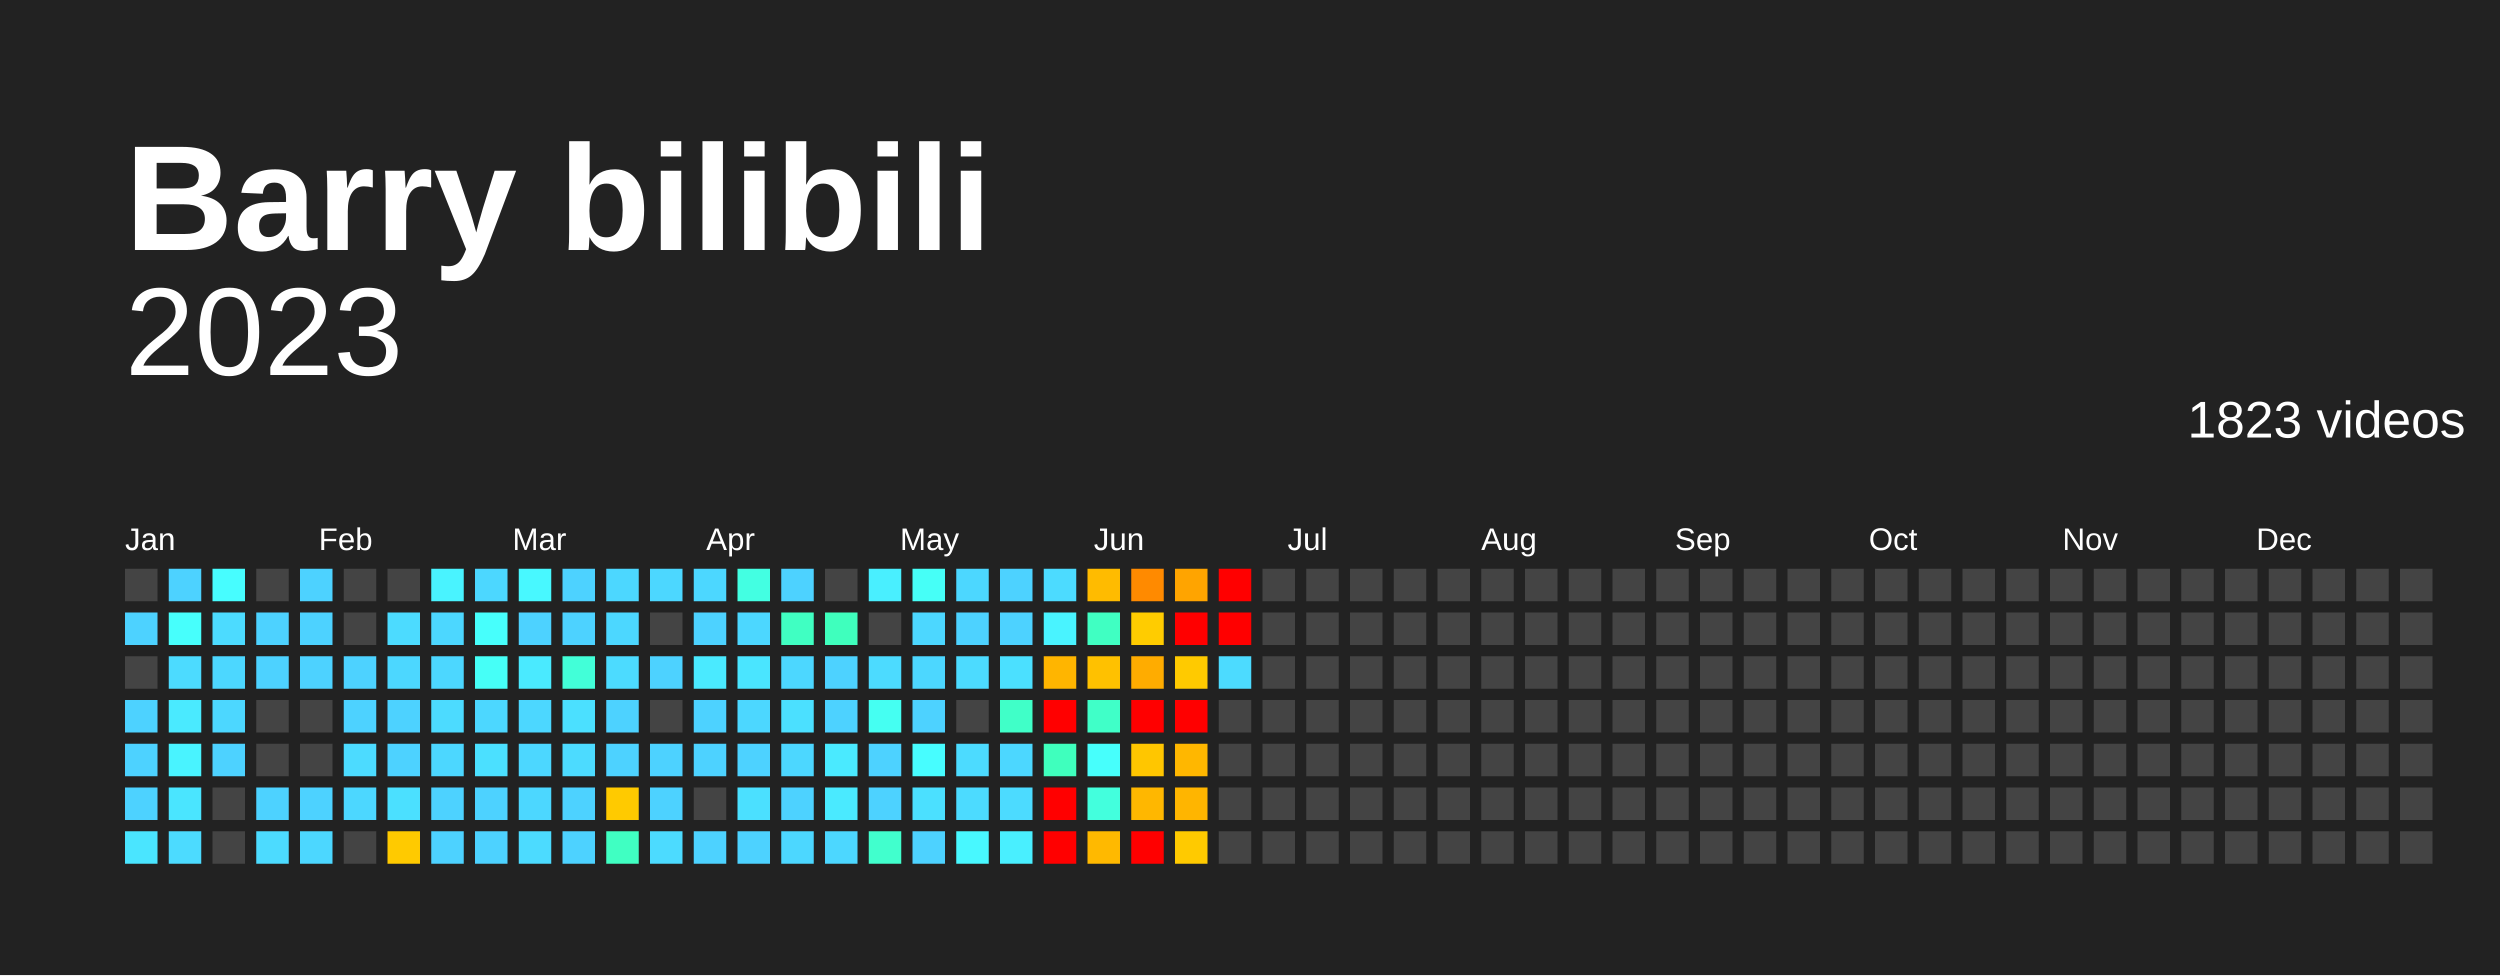
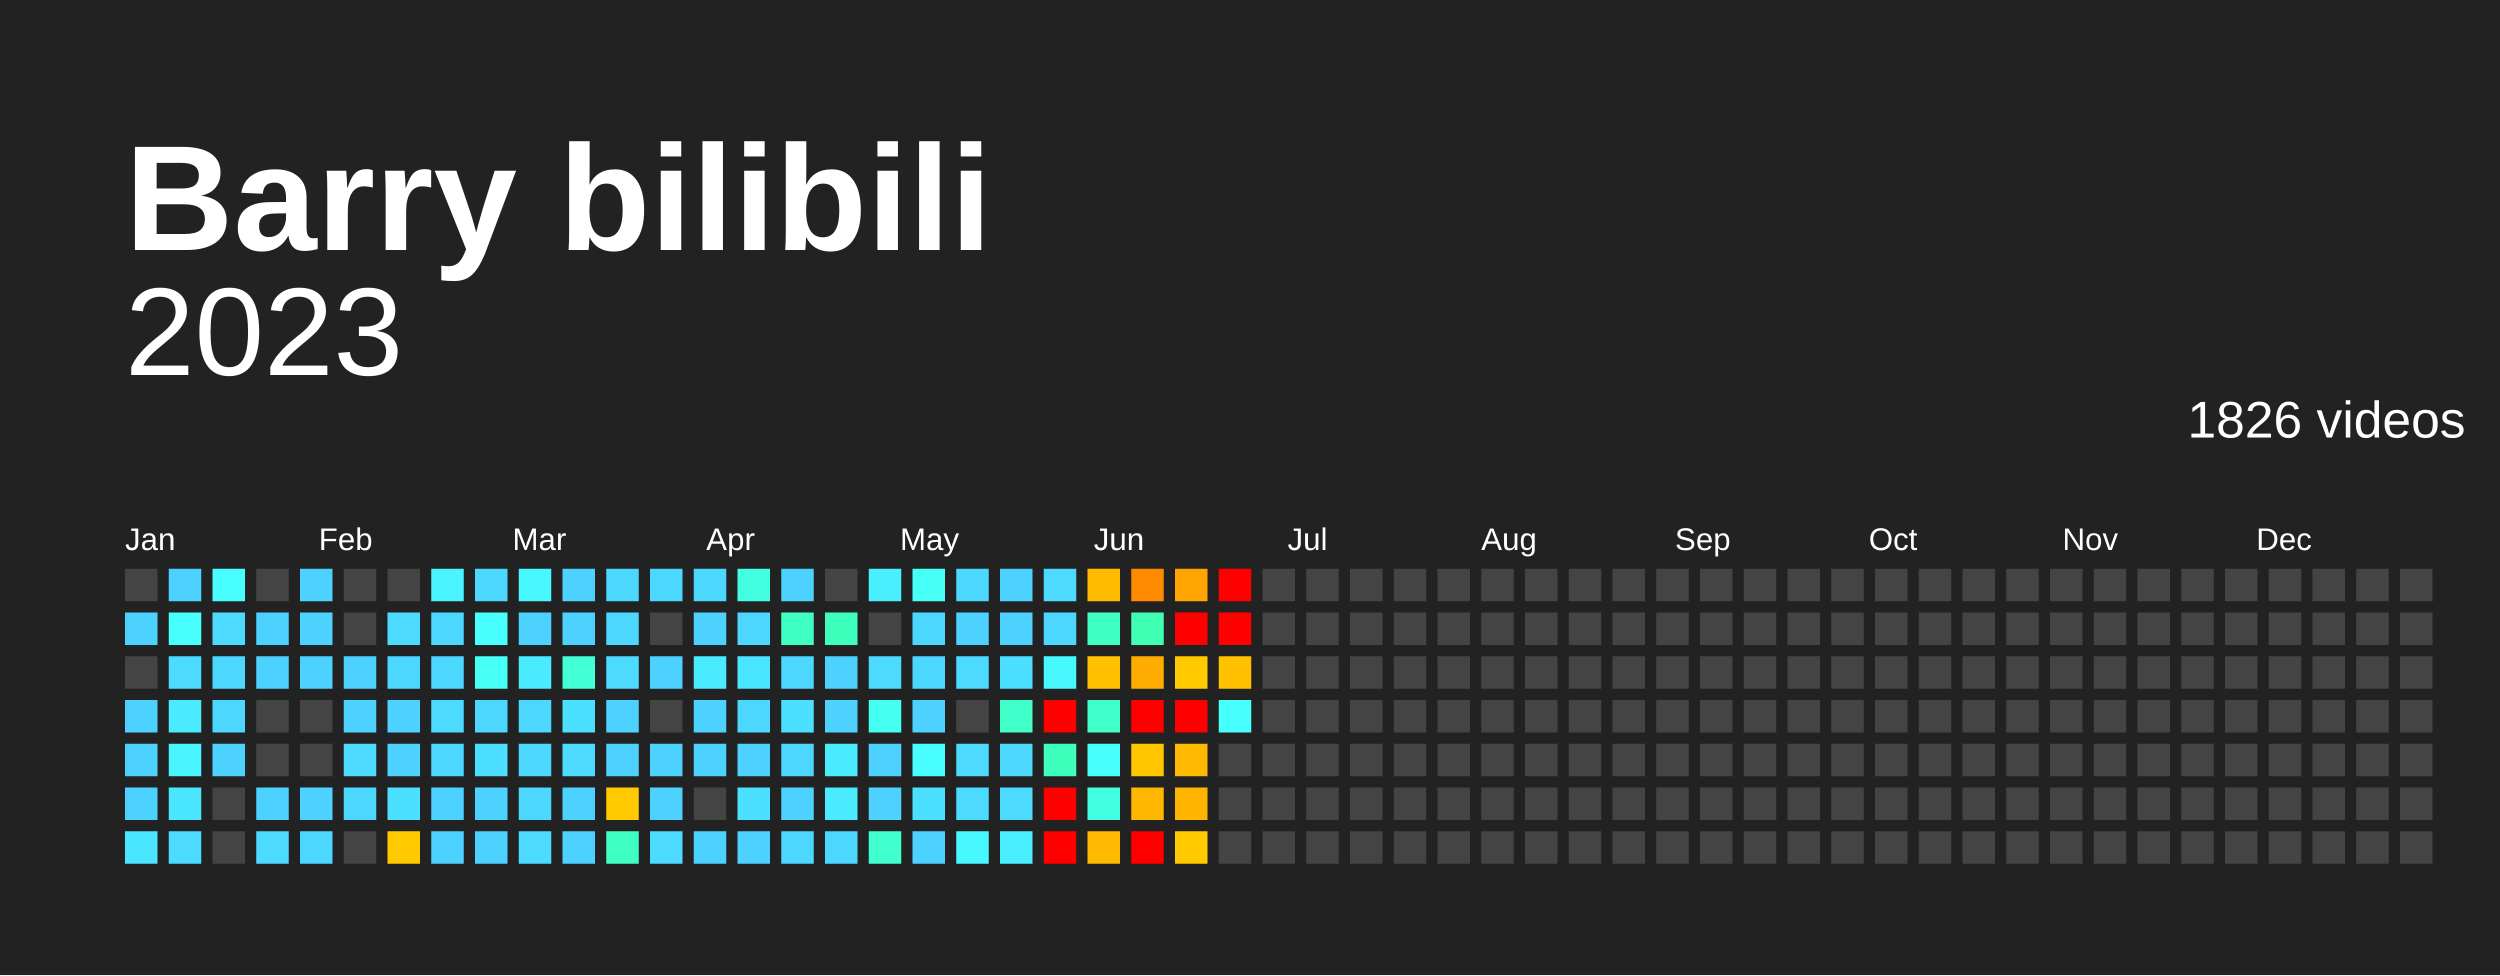
<svg xmlns="http://www.w3.org/2000/svg" baseProfile="full" height="78mm" version="1.1" viewBox="0,0,200,78" width="200mm">
  <defs />
  <rect fill="#222222" height="78" width="200" x="0" y="0" />
  <text fill="#FFFFFF" style="font-size:12px; font-family:Arial; font-weight:bold;" x="10" y="20">Barry bilibili</text>
  <text alignment-baseline="hanging" fill="#FFFFFF" style="font-size:10.0px; font-family:Arial;" x="10" y="30">2023</text>
-   <text alignment-baseline="hanging" fill="#FFFFFF" style="font-size:4.125px; font-family:Arial;" x="175" y="35">1823 videos</text>
+   <text alignment-baseline="hanging" fill="#FFFFFF" style="font-size:4.125px; font-family:Arial;" x="175" y="35">1826 videos</text>
  <text fill="#FFFFFF" style="font-size:2.5px; font-family:Arial" x="10.0" y="44">Jan</text>
  <text fill="#FFFFFF" style="font-size:2.5px; font-family:Arial" x="25.5" y="44">Feb</text>
  <text fill="#FFFFFF" style="font-size:2.5px; font-family:Arial" x="41.0" y="44">Mar</text>
  <text fill="#FFFFFF" style="font-size:2.5px; font-family:Arial" x="56.5" y="44">Apr</text>
  <text fill="#FFFFFF" style="font-size:2.5px; font-family:Arial" x="72.0" y="44">May</text>
  <text fill="#FFFFFF" style="font-size:2.5px; font-family:Arial" x="87.5" y="44">Jun</text>
  <text fill="#FFFFFF" style="font-size:2.5px; font-family:Arial" x="103.0" y="44">Jul</text>
  <text fill="#FFFFFF" style="font-size:2.5px; font-family:Arial" x="118.5" y="44">Aug</text>
  <text fill="#FFFFFF" style="font-size:2.5px; font-family:Arial" x="134.0" y="44">Sep</text>
  <text fill="#FFFFFF" style="font-size:2.5px; font-family:Arial" x="149.5" y="44">Oct</text>
  <text fill="#FFFFFF" style="font-size:2.5px; font-family:Arial" x="165.0" y="44">Nov</text>
  <text fill="#FFFFFF" style="font-size:2.5px; font-family:Arial" x="180.5" y="44">Dec</text>
  <rect fill="#444444" height="2.6" width="2.6" x="10.0" y="45.5" />
  <rect fill="#4dd2ff" height="2.6" width="2.6" x="10.0" y="49.0" />
  <rect fill="#444444" height="2.6" width="2.6" x="10.0" y="52.5" />
  <rect fill="#4dd2ff" height="2.6" width="2.6" x="10.0" y="56.0" />
  <rect fill="#4dd2ff" height="2.6" width="2.6" x="10.0" y="59.5" />
  <rect fill="#4dd2ff" height="2.6" width="2.6" x="10.0" y="63.0" />
  <rect fill="#4ae5ff" height="2.6" width="2.6" x="10.0" y="66.5" />
  <rect fill="#4dd2ff" height="2.6" width="2.6" x="13.5" y="45.5" />
  <rect fill="#47fffc" height="2.6" width="2.6" x="13.5" y="49.0" />
  <rect fill="#4cdbff" height="2.6" width="2.6" x="13.5" y="52.5" />
  <rect fill="#4aeaff" height="2.6" width="2.6" x="13.5" y="56.0" />
  <rect fill="#49f3ff" height="2.6" width="2.6" x="13.5" y="59.5" />
  <rect fill="#4ae5ff" height="2.6" width="2.6" x="13.5" y="63.0" />
  <rect fill="#4cdbff" height="2.6" width="2.6" x="13.5" y="66.5" />
  <rect fill="#47fdff" height="2.6" width="2.6" x="17.0" y="45.5" />
  <rect fill="#4cdbff" height="2.6" width="2.6" x="17.0" y="49.0" />
  <rect fill="#4cd7ff" height="2.6" width="2.6" x="17.0" y="52.5" />
  <rect fill="#4cd7ff" height="2.6" width="2.6" x="17.0" y="56.0" />
  <rect fill="#4dd2ff" height="2.6" width="2.6" x="17.0" y="59.5" />
  <rect fill="#444444" height="2.6" width="2.6" x="17.0" y="63.0" />
  <rect fill="#444444" height="2.6" width="2.6" x="17.0" y="66.5" />
  <rect fill="#444444" height="2.6" width="2.6" x="20.5" y="45.5" />
  <rect fill="#4dd2ff" height="2.6" width="2.6" x="20.5" y="49.0" />
  <rect fill="#4dd2ff" height="2.6" width="2.6" x="20.5" y="52.5" />
  <rect fill="#444444" height="2.6" width="2.6" x="20.5" y="56.0" />
  <rect fill="#444444" height="2.6" width="2.6" x="20.5" y="59.5" />
  <rect fill="#4dd2ff" height="2.6" width="2.6" x="20.5" y="63.0" />
  <rect fill="#4cdbff" height="2.6" width="2.6" x="20.5" y="66.5" />
  <rect fill="#4dd2ff" height="2.6" width="2.6" x="24.0" y="45.5" />
  <rect fill="#4dd2ff" height="2.6" width="2.6" x="24.0" y="49.0" />
  <rect fill="#4dd2ff" height="2.6" width="2.6" x="24.0" y="52.5" />
  <rect fill="#444444" height="2.6" width="2.6" x="24.0" y="56.0" />
  <rect fill="#444444" height="2.6" width="2.6" x="24.0" y="59.5" />
  <rect fill="#4dd2ff" height="2.6" width="2.6" x="24.0" y="63.0" />
  <rect fill="#4cd7ff" height="2.6" width="2.6" x="24.0" y="66.5" />
  <rect fill="#444444" height="2.6" width="2.6" x="27.5" y="45.5" />
  <rect fill="#444444" height="2.6" width="2.6" x="27.5" y="49.0" />
  <rect fill="#4dd2ff" height="2.6" width="2.6" x="27.5" y="52.5" />
  <rect fill="#4dd2ff" height="2.6" width="2.6" x="27.5" y="56.0" />
  <rect fill="#4cdbff" height="2.6" width="2.6" x="27.5" y="59.5" />
  <rect fill="#4cd7ff" height="2.6" width="2.6" x="27.5" y="63.0" />
  <rect fill="#444444" height="2.6" width="2.6" x="27.5" y="66.5" />
  <rect fill="#444444" height="2.6" width="2.6" x="31.0" y="45.5" />
  <rect fill="#4cdbff" height="2.6" width="2.6" x="31.0" y="49.0" />
  <rect fill="#4cd7ff" height="2.6" width="2.6" x="31.0" y="52.5" />
  <rect fill="#4dd2ff" height="2.6" width="2.6" x="31.0" y="56.0" />
  <rect fill="#4dd2ff" height="2.6" width="2.6" x="31.0" y="59.5" />
  <rect fill="#4be0ff" height="2.6" width="2.6" x="31.0" y="63.0" />
  <rect fill="#ffca00" height="2.6" width="2.6" x="31.0" y="66.5" />
  <rect fill="#49f3ff" height="2.6" width="2.6" x="34.5" y="45.5" />
  <rect fill="#4cd7ff" height="2.6" width="2.6" x="34.5" y="49.0" />
  <rect fill="#4cd7ff" height="2.6" width="2.6" x="34.5" y="52.5" />
  <rect fill="#4cdbff" height="2.6" width="2.6" x="34.5" y="56.0" />
  <rect fill="#4cd7ff" height="2.6" width="2.6" x="34.5" y="59.5" />
  <rect fill="#4dd2ff" height="2.6" width="2.6" x="34.5" y="63.0" />
  <rect fill="#4dd2ff" height="2.6" width="2.6" x="34.5" y="66.5" />
  <rect fill="#4cd7ff" height="2.6" width="2.6" x="38.0" y="45.5" />
  <rect fill="#47fffc" height="2.6" width="2.6" x="38.0" y="49.0" />
  <rect fill="#46fff7" height="2.6" width="2.6" x="38.0" y="52.5" />
  <rect fill="#4cd7ff" height="2.6" width="2.6" x="38.0" y="56.0" />
  <rect fill="#4be0ff" height="2.6" width="2.6" x="38.0" y="59.5" />
  <rect fill="#4dd2ff" height="2.6" width="2.6" x="38.0" y="63.0" />
  <rect fill="#4dd2ff" height="2.6" width="2.6" x="38.0" y="66.5" />
  <rect fill="#48f8ff" height="2.6" width="2.6" x="41.5" y="45.5" />
  <rect fill="#4dd2ff" height="2.6" width="2.6" x="41.5" y="49.0" />
  <rect fill="#4aeaff" height="2.6" width="2.6" x="41.5" y="52.5" />
  <rect fill="#4cd7ff" height="2.6" width="2.6" x="41.5" y="56.0" />
  <rect fill="#4cd7ff" height="2.6" width="2.6" x="41.5" y="59.5" />
  <rect fill="#4cd7ff" height="2.6" width="2.6" x="41.5" y="63.0" />
  <rect fill="#4cdbff" height="2.6" width="2.6" x="41.5" y="66.5" />
  <rect fill="#4dd2ff" height="2.6" width="2.6" x="45.0" y="45.5" />
  <rect fill="#4dd2ff" height="2.6" width="2.6" x="45.0" y="49.0" />
  <rect fill="#42ffd8" height="2.6" width="2.6" x="45.0" y="52.5" />
  <rect fill="#4be0ff" height="2.6" width="2.6" x="45.0" y="56.0" />
  <rect fill="#4cdbff" height="2.6" width="2.6" x="45.0" y="59.5" />
  <rect fill="#4dd2ff" height="2.6" width="2.6" x="45.0" y="63.0" />
  <rect fill="#4dd2ff" height="2.6" width="2.6" x="45.0" y="66.5" />
  <rect fill="#4cd7ff" height="2.6" width="2.6" x="48.5" y="45.5" />
  <rect fill="#4cd7ff" height="2.6" width="2.6" x="48.5" y="49.0" />
  <rect fill="#4cdbff" height="2.6" width="2.6" x="48.5" y="52.5" />
  <rect fill="#4dd2ff" height="2.6" width="2.6" x="48.5" y="56.0" />
  <rect fill="#4dd2ff" height="2.6" width="2.6" x="48.5" y="59.5" />
  <rect fill="#ffca00" height="2.6" width="2.6" x="48.5" y="63.0" />
  <rect fill="#40ffc2" height="2.6" width="2.6" x="48.5" y="66.5" />
  <rect fill="#4cd7ff" height="2.6" width="2.6" x="52.0" y="45.5" />
  <rect fill="#444444" height="2.6" width="2.6" x="52.0" y="49.0" />
  <rect fill="#4dd2ff" height="2.6" width="2.6" x="52.0" y="52.5" />
  <rect fill="#444444" height="2.6" width="2.6" x="52.0" y="56.0" />
  <rect fill="#4dd2ff" height="2.6" width="2.6" x="52.0" y="59.5" />
  <rect fill="#4dd2ff" height="2.6" width="2.6" x="52.0" y="63.0" />
  <rect fill="#4cdbff" height="2.6" width="2.6" x="52.0" y="66.5" />
  <rect fill="#4cd7ff" height="2.6" width="2.6" x="55.5" y="45.5" />
  <rect fill="#4dd2ff" height="2.6" width="2.6" x="55.5" y="49.0" />
  <rect fill="#4aeaff" height="2.6" width="2.6" x="55.5" y="52.5" />
  <rect fill="#4dd2ff" height="2.6" width="2.6" x="55.5" y="56.0" />
  <rect fill="#4dd2ff" height="2.6" width="2.6" x="55.5" y="59.5" />
  <rect fill="#444444" height="2.6" width="2.6" x="55.5" y="63.0" />
  <rect fill="#4dd2ff" height="2.6" width="2.6" x="55.5" y="66.5" />
  <rect fill="#43ffe2" height="2.6" width="2.6" x="59.0" y="45.5" />
  <rect fill="#4cd7ff" height="2.6" width="2.6" x="59.0" y="49.0" />
  <rect fill="#4ae5ff" height="2.6" width="2.6" x="59.0" y="52.5" />
  <rect fill="#4cd7ff" height="2.6" width="2.6" x="59.0" y="56.0" />
  <rect fill="#4dd2ff" height="2.6" width="2.6" x="59.0" y="59.5" />
  <rect fill="#4be0ff" height="2.6" width="2.6" x="59.0" y="63.0" />
  <rect fill="#4dd2ff" height="2.6" width="2.6" x="59.0" y="66.5" />
  <rect fill="#4dd2ff" height="2.6" width="2.6" x="62.5" y="45.5" />
  <rect fill="#40ffc2" height="2.6" width="2.6" x="62.5" y="49.0" />
  <rect fill="#4cd7ff" height="2.6" width="2.6" x="62.5" y="52.5" />
  <rect fill="#4be0ff" height="2.6" width="2.6" x="62.5" y="56.0" />
  <rect fill="#4cd7ff" height="2.6" width="2.6" x="62.5" y="59.5" />
  <rect fill="#4dd2ff" height="2.6" width="2.6" x="62.5" y="63.0" />
  <rect fill="#4cd7ff" height="2.6" width="2.6" x="62.5" y="66.5" />
  <rect fill="#444444" height="2.6" width="2.6" x="66.0" y="45.5" />
  <rect fill="#3fffbd" height="2.6" width="2.6" x="66.0" y="49.0" />
  <rect fill="#4dd2ff" height="2.6" width="2.6" x="66.0" y="52.5" />
  <rect fill="#4dd2ff" height="2.6" width="2.6" x="66.0" y="56.0" />
  <rect fill="#4aeaff" height="2.6" width="2.6" x="66.0" y="59.5" />
  <rect fill="#4aeaff" height="2.6" width="2.6" x="66.0" y="63.0" />
  <rect fill="#4cd7ff" height="2.6" width="2.6" x="66.0" y="66.5" />
  <rect fill="#49efff" height="2.6" width="2.6" x="69.5" y="45.5" />
  <rect fill="#444444" height="2.6" width="2.6" x="69.5" y="49.0" />
  <rect fill="#4cdbff" height="2.6" width="2.6" x="69.5" y="52.5" />
  <rect fill="#45fff2" height="2.6" width="2.6" x="69.5" y="56.0" />
  <rect fill="#4dd2ff" height="2.6" width="2.6" x="69.5" y="59.5" />
  <rect fill="#4dd2ff" height="2.6" width="2.6" x="69.5" y="63.0" />
  <rect fill="#41ffcd" height="2.6" width="2.6" x="69.5" y="66.5" />
  <rect fill="#46fff7" height="2.6" width="2.6" x="73.0" y="45.5" />
  <rect fill="#4cd7ff" height="2.6" width="2.6" x="73.0" y="49.0" />
  <rect fill="#4cd7ff" height="2.6" width="2.6" x="73.0" y="52.5" />
  <rect fill="#4dd2ff" height="2.6" width="2.6" x="73.0" y="56.0" />
  <rect fill="#47fdff" height="2.6" width="2.6" x="73.0" y="59.5" />
  <rect fill="#4be0ff" height="2.6" width="2.6" x="73.0" y="63.0" />
  <rect fill="#4dd2ff" height="2.6" width="2.6" x="73.0" y="66.5" />
  <rect fill="#4cd7ff" height="2.6" width="2.6" x="76.5" y="45.5" />
  <rect fill="#4dd2ff" height="2.6" width="2.6" x="76.5" y="49.0" />
  <rect fill="#4cdbff" height="2.6" width="2.6" x="76.5" y="52.5" />
  <rect fill="#444444" height="2.6" width="2.6" x="76.5" y="56.0" />
  <rect fill="#4cdbff" height="2.6" width="2.6" x="76.5" y="59.5" />
  <rect fill="#4cdbff" height="2.6" width="2.6" x="76.5" y="63.0" />
  <rect fill="#48f8ff" height="2.6" width="2.6" x="76.5" y="66.5" />
  <rect fill="#4dd2ff" height="2.6" width="2.6" x="80.0" y="45.5" />
  <rect fill="#4dd2ff" height="2.6" width="2.6" x="80.0" y="49.0" />
  <rect fill="#4be0ff" height="2.6" width="2.6" x="80.0" y="52.5" />
  <rect fill="#40ffc8" height="2.6" width="2.6" x="80.0" y="56.0" />
  <rect fill="#4cd7ff" height="2.6" width="2.6" x="80.0" y="59.5" />
  <rect fill="#4cdbff" height="2.6" width="2.6" x="80.0" y="63.0" />
  <rect fill="#49efff" height="2.6" width="2.6" x="80.0" y="66.5" />
  <rect fill="#4cdbff" height="2.6" width="2.6" x="83.5" y="45.5" />
-   <rect fill="#49f3ff" height="2.6" width="2.6" x="83.5" y="49.0" />
-   <rect fill="#ffb500" height="2.6" width="2.6" x="83.5" y="52.5" />
+   <rect fill="#4cd7ff" height="2.6" width="2.6" x="83.5" y="49.0" />
+   <rect fill="#48f8ff" height="2.6" width="2.6" x="83.5" y="52.5" />
  <rect fill="red" height="2.6" width="2.6" x="83.5" y="56.0" />
  <rect fill="#3fffbd" height="2.6" width="2.6" x="83.5" y="59.5" />
  <rect fill="red" height="2.6" width="2.6" x="83.5" y="63.0" />
  <rect fill="red" height="2.6" width="2.6" x="83.5" y="66.5" />
  <rect fill="#ffbb00" height="2.6" width="2.6" x="87.0" y="45.5" />
  <rect fill="#40ffc2" height="2.6" width="2.6" x="87.0" y="49.0" />
  <rect fill="#ffc100" height="2.6" width="2.6" x="87.0" y="52.5" />
  <rect fill="#40ffc8" height="2.6" width="2.6" x="87.0" y="56.0" />
  <rect fill="#47fffc" height="2.6" width="2.6" x="87.0" y="59.5" />
-   <rect fill="#43ffdd" height="2.6" width="2.6" x="87.0" y="63.0" />
+   <rect fill="#43ffe2" height="2.6" width="2.6" x="87.0" y="63.0" />
  <rect fill="#ffb900" height="2.6" width="2.6" x="87.0" y="66.5" />
  <rect fill="#ff8a00" height="2.6" width="2.6" x="90.5" y="45.5" />
-   <rect fill="#ffcc00" height="2.6" width="2.6" x="90.5" y="49.0" />
+   <rect fill="#3effb2" height="2.6" width="2.6" x="90.5" y="49.0" />
  <rect fill="#ffac00" height="2.6" width="2.6" x="90.5" y="52.5" />
  <rect fill="red" height="2.6" width="2.6" x="90.5" y="56.0" />
  <rect fill="#ffc600" height="2.6" width="2.6" x="90.5" y="59.5" />
  <rect fill="#ffb700" height="2.6" width="2.6" x="90.5" y="63.0" />
  <rect fill="red" height="2.6" width="2.6" x="90.5" y="66.5" />
  <rect fill="#ffa400" height="2.6" width="2.6" x="94.0" y="45.5" />
  <rect fill="red" height="2.6" width="2.6" x="94.0" y="49.0" />
  <rect fill="#ffca00" height="2.6" width="2.6" x="94.0" y="52.5" />
  <rect fill="red" height="2.6" width="2.6" x="94.0" y="56.0" />
-   <rect fill="#ffb700" height="2.6" width="2.6" x="94.0" y="59.5" />
+   <rect fill="#ffb900" height="2.6" width="2.6" x="94.0" y="59.5" />
  <rect fill="#ffb500" height="2.6" width="2.6" x="94.0" y="63.0" />
  <rect fill="#ffca00" height="2.6" width="2.6" x="94.0" y="66.5" />
  <rect fill="red" height="2.6" width="2.6" x="97.5" y="45.5" />
  <rect fill="red" height="2.6" width="2.6" x="97.5" y="49.0" />
-   <rect fill="#4cdbff" height="2.6" width="2.6" x="97.5" y="52.5" />
-   <rect fill="#444444" height="2.6" width="2.6" x="97.5" y="56.0" />
+   <rect fill="#ffc100" height="2.6" width="2.6" x="97.5" y="52.5" />
+   <rect fill="#47fffc" height="2.6" width="2.6" x="97.5" y="56.0" />
  <rect fill="#444444" height="2.6" width="2.6" x="97.5" y="59.5" />
  <rect fill="#444444" height="2.6" width="2.6" x="97.5" y="63.0" />
  <rect fill="#444444" height="2.6" width="2.6" x="97.5" y="66.5" />
  <rect fill="#444444" height="2.6" width="2.6" x="101.0" y="45.5" />
  <rect fill="#444444" height="2.6" width="2.6" x="101.0" y="49.0" />
  <rect fill="#444444" height="2.6" width="2.6" x="101.0" y="52.5" />
  <rect fill="#444444" height="2.6" width="2.6" x="101.0" y="56.0" />
  <rect fill="#444444" height="2.6" width="2.6" x="101.0" y="59.5" />
  <rect fill="#444444" height="2.6" width="2.6" x="101.0" y="63.0" />
  <rect fill="#444444" height="2.6" width="2.6" x="101.0" y="66.5" />
  <rect fill="#444444" height="2.6" width="2.6" x="104.5" y="45.5" />
  <rect fill="#444444" height="2.6" width="2.6" x="104.5" y="49.0" />
  <rect fill="#444444" height="2.6" width="2.6" x="104.5" y="52.5" />
  <rect fill="#444444" height="2.6" width="2.6" x="104.5" y="56.0" />
  <rect fill="#444444" height="2.6" width="2.6" x="104.5" y="59.5" />
  <rect fill="#444444" height="2.6" width="2.6" x="104.5" y="63.0" />
  <rect fill="#444444" height="2.6" width="2.6" x="104.5" y="66.5" />
  <rect fill="#444444" height="2.6" width="2.6" x="108.0" y="45.5" />
  <rect fill="#444444" height="2.6" width="2.6" x="108.0" y="49.0" />
  <rect fill="#444444" height="2.6" width="2.6" x="108.0" y="52.5" />
  <rect fill="#444444" height="2.6" width="2.6" x="108.0" y="56.0" />
  <rect fill="#444444" height="2.6" width="2.6" x="108.0" y="59.5" />
  <rect fill="#444444" height="2.6" width="2.6" x="108.0" y="63.0" />
  <rect fill="#444444" height="2.6" width="2.6" x="108.0" y="66.5" />
  <rect fill="#444444" height="2.6" width="2.6" x="111.5" y="45.5" />
  <rect fill="#444444" height="2.6" width="2.6" x="111.5" y="49.0" />
  <rect fill="#444444" height="2.6" width="2.6" x="111.5" y="52.5" />
  <rect fill="#444444" height="2.6" width="2.6" x="111.5" y="56.0" />
  <rect fill="#444444" height="2.6" width="2.6" x="111.5" y="59.5" />
  <rect fill="#444444" height="2.6" width="2.6" x="111.5" y="63.0" />
  <rect fill="#444444" height="2.6" width="2.6" x="111.5" y="66.5" />
  <rect fill="#444444" height="2.6" width="2.6" x="115.0" y="45.5" />
  <rect fill="#444444" height="2.6" width="2.6" x="115.0" y="49.0" />
  <rect fill="#444444" height="2.6" width="2.6" x="115.0" y="52.5" />
  <rect fill="#444444" height="2.6" width="2.6" x="115.0" y="56.0" />
  <rect fill="#444444" height="2.6" width="2.6" x="115.0" y="59.5" />
  <rect fill="#444444" height="2.6" width="2.6" x="115.0" y="63.0" />
  <rect fill="#444444" height="2.6" width="2.6" x="115.0" y="66.5" />
  <rect fill="#444444" height="2.6" width="2.6" x="118.5" y="45.5" />
  <rect fill="#444444" height="2.6" width="2.6" x="118.5" y="49.0" />
  <rect fill="#444444" height="2.6" width="2.6" x="118.5" y="52.5" />
  <rect fill="#444444" height="2.6" width="2.6" x="118.5" y="56.0" />
  <rect fill="#444444" height="2.6" width="2.6" x="118.5" y="59.5" />
  <rect fill="#444444" height="2.6" width="2.6" x="118.5" y="63.0" />
  <rect fill="#444444" height="2.6" width="2.6" x="118.5" y="66.5" />
  <rect fill="#444444" height="2.6" width="2.6" x="122.0" y="45.5" />
  <rect fill="#444444" height="2.6" width="2.6" x="122.0" y="49.0" />
  <rect fill="#444444" height="2.6" width="2.6" x="122.0" y="52.5" />
  <rect fill="#444444" height="2.6" width="2.6" x="122.0" y="56.0" />
  <rect fill="#444444" height="2.6" width="2.6" x="122.0" y="59.5" />
  <rect fill="#444444" height="2.6" width="2.6" x="122.0" y="63.0" />
  <rect fill="#444444" height="2.6" width="2.6" x="122.0" y="66.5" />
  <rect fill="#444444" height="2.6" width="2.6" x="125.5" y="45.5" />
  <rect fill="#444444" height="2.6" width="2.6" x="125.5" y="49.0" />
  <rect fill="#444444" height="2.6" width="2.6" x="125.5" y="52.5" />
  <rect fill="#444444" height="2.6" width="2.6" x="125.5" y="56.0" />
  <rect fill="#444444" height="2.6" width="2.6" x="125.5" y="59.5" />
  <rect fill="#444444" height="2.6" width="2.6" x="125.5" y="63.0" />
  <rect fill="#444444" height="2.6" width="2.6" x="125.5" y="66.5" />
  <rect fill="#444444" height="2.6" width="2.6" x="129.0" y="45.5" />
  <rect fill="#444444" height="2.6" width="2.6" x="129.0" y="49.0" />
  <rect fill="#444444" height="2.6" width="2.6" x="129.0" y="52.5" />
  <rect fill="#444444" height="2.6" width="2.6" x="129.0" y="56.0" />
  <rect fill="#444444" height="2.6" width="2.6" x="129.0" y="59.5" />
  <rect fill="#444444" height="2.6" width="2.6" x="129.0" y="63.0" />
  <rect fill="#444444" height="2.6" width="2.6" x="129.0" y="66.5" />
  <rect fill="#444444" height="2.6" width="2.6" x="132.5" y="45.5" />
  <rect fill="#444444" height="2.6" width="2.6" x="132.5" y="49.0" />
  <rect fill="#444444" height="2.6" width="2.6" x="132.5" y="52.5" />
  <rect fill="#444444" height="2.6" width="2.6" x="132.5" y="56.0" />
  <rect fill="#444444" height="2.6" width="2.6" x="132.5" y="59.5" />
  <rect fill="#444444" height="2.6" width="2.6" x="132.5" y="63.0" />
  <rect fill="#444444" height="2.6" width="2.6" x="132.5" y="66.5" />
  <rect fill="#444444" height="2.6" width="2.6" x="136.0" y="45.5" />
  <rect fill="#444444" height="2.6" width="2.6" x="136.0" y="49.0" />
  <rect fill="#444444" height="2.6" width="2.6" x="136.0" y="52.5" />
  <rect fill="#444444" height="2.6" width="2.6" x="136.0" y="56.0" />
  <rect fill="#444444" height="2.6" width="2.6" x="136.0" y="59.5" />
  <rect fill="#444444" height="2.6" width="2.6" x="136.0" y="63.0" />
  <rect fill="#444444" height="2.6" width="2.6" x="136.0" y="66.5" />
  <rect fill="#444444" height="2.6" width="2.6" x="139.5" y="45.5" />
  <rect fill="#444444" height="2.6" width="2.6" x="139.5" y="49.0" />
  <rect fill="#444444" height="2.6" width="2.6" x="139.5" y="52.5" />
  <rect fill="#444444" height="2.6" width="2.6" x="139.5" y="56.0" />
  <rect fill="#444444" height="2.6" width="2.6" x="139.5" y="59.5" />
  <rect fill="#444444" height="2.6" width="2.6" x="139.5" y="63.0" />
  <rect fill="#444444" height="2.6" width="2.6" x="139.5" y="66.5" />
  <rect fill="#444444" height="2.6" width="2.6" x="143.0" y="45.5" />
  <rect fill="#444444" height="2.6" width="2.6" x="143.0" y="49.0" />
  <rect fill="#444444" height="2.6" width="2.6" x="143.0" y="52.5" />
  <rect fill="#444444" height="2.6" width="2.6" x="143.0" y="56.0" />
  <rect fill="#444444" height="2.6" width="2.6" x="143.0" y="59.5" />
  <rect fill="#444444" height="2.6" width="2.6" x="143.0" y="63.0" />
  <rect fill="#444444" height="2.6" width="2.6" x="143.0" y="66.5" />
  <rect fill="#444444" height="2.6" width="2.6" x="146.5" y="45.5" />
  <rect fill="#444444" height="2.6" width="2.6" x="146.5" y="49.0" />
  <rect fill="#444444" height="2.6" width="2.6" x="146.5" y="52.5" />
  <rect fill="#444444" height="2.6" width="2.6" x="146.5" y="56.0" />
  <rect fill="#444444" height="2.6" width="2.6" x="146.5" y="59.5" />
  <rect fill="#444444" height="2.6" width="2.6" x="146.5" y="63.0" />
  <rect fill="#444444" height="2.6" width="2.6" x="146.5" y="66.5" />
  <rect fill="#444444" height="2.6" width="2.6" x="150.0" y="45.5" />
  <rect fill="#444444" height="2.6" width="2.6" x="150.0" y="49.0" />
  <rect fill="#444444" height="2.6" width="2.6" x="150.0" y="52.5" />
  <rect fill="#444444" height="2.6" width="2.6" x="150.0" y="56.0" />
  <rect fill="#444444" height="2.6" width="2.6" x="150.0" y="59.5" />
  <rect fill="#444444" height="2.6" width="2.6" x="150.0" y="63.0" />
  <rect fill="#444444" height="2.6" width="2.6" x="150.0" y="66.5" />
  <rect fill="#444444" height="2.6" width="2.6" x="153.5" y="45.5" />
  <rect fill="#444444" height="2.6" width="2.6" x="153.5" y="49.0" />
  <rect fill="#444444" height="2.6" width="2.6" x="153.5" y="52.5" />
  <rect fill="#444444" height="2.6" width="2.6" x="153.5" y="56.0" />
  <rect fill="#444444" height="2.6" width="2.6" x="153.5" y="59.5" />
  <rect fill="#444444" height="2.6" width="2.6" x="153.5" y="63.0" />
  <rect fill="#444444" height="2.6" width="2.6" x="153.5" y="66.5" />
  <rect fill="#444444" height="2.6" width="2.6" x="157.0" y="45.5" />
  <rect fill="#444444" height="2.6" width="2.6" x="157.0" y="49.0" />
  <rect fill="#444444" height="2.6" width="2.6" x="157.0" y="52.5" />
  <rect fill="#444444" height="2.6" width="2.6" x="157.0" y="56.0" />
  <rect fill="#444444" height="2.6" width="2.6" x="157.0" y="59.5" />
  <rect fill="#444444" height="2.6" width="2.6" x="157.0" y="63.0" />
  <rect fill="#444444" height="2.6" width="2.6" x="157.0" y="66.5" />
  <rect fill="#444444" height="2.6" width="2.6" x="160.5" y="45.5" />
  <rect fill="#444444" height="2.6" width="2.6" x="160.5" y="49.0" />
  <rect fill="#444444" height="2.6" width="2.6" x="160.5" y="52.5" />
  <rect fill="#444444" height="2.6" width="2.6" x="160.5" y="56.0" />
  <rect fill="#444444" height="2.6" width="2.6" x="160.5" y="59.5" />
  <rect fill="#444444" height="2.6" width="2.6" x="160.5" y="63.0" />
  <rect fill="#444444" height="2.6" width="2.6" x="160.5" y="66.5" />
  <rect fill="#444444" height="2.6" width="2.6" x="164.0" y="45.5" />
  <rect fill="#444444" height="2.6" width="2.6" x="164.0" y="49.0" />
  <rect fill="#444444" height="2.6" width="2.6" x="164.0" y="52.5" />
  <rect fill="#444444" height="2.6" width="2.6" x="164.0" y="56.0" />
  <rect fill="#444444" height="2.6" width="2.6" x="164.0" y="59.5" />
  <rect fill="#444444" height="2.6" width="2.6" x="164.0" y="63.0" />
  <rect fill="#444444" height="2.6" width="2.6" x="164.0" y="66.5" />
  <rect fill="#444444" height="2.6" width="2.6" x="167.5" y="45.5" />
  <rect fill="#444444" height="2.6" width="2.6" x="167.5" y="49.0" />
  <rect fill="#444444" height="2.6" width="2.6" x="167.5" y="52.5" />
  <rect fill="#444444" height="2.6" width="2.6" x="167.5" y="56.0" />
  <rect fill="#444444" height="2.6" width="2.6" x="167.5" y="59.5" />
  <rect fill="#444444" height="2.6" width="2.6" x="167.5" y="63.0" />
  <rect fill="#444444" height="2.6" width="2.6" x="167.5" y="66.5" />
  <rect fill="#444444" height="2.6" width="2.6" x="171.0" y="45.5" />
  <rect fill="#444444" height="2.6" width="2.6" x="171.0" y="49.0" />
  <rect fill="#444444" height="2.6" width="2.6" x="171.0" y="52.5" />
  <rect fill="#444444" height="2.6" width="2.6" x="171.0" y="56.0" />
  <rect fill="#444444" height="2.6" width="2.6" x="171.0" y="59.5" />
  <rect fill="#444444" height="2.6" width="2.6" x="171.0" y="63.0" />
  <rect fill="#444444" height="2.6" width="2.6" x="171.0" y="66.5" />
  <rect fill="#444444" height="2.6" width="2.6" x="174.5" y="45.5" />
  <rect fill="#444444" height="2.6" width="2.6" x="174.5" y="49.0" />
  <rect fill="#444444" height="2.6" width="2.6" x="174.5" y="52.5" />
  <rect fill="#444444" height="2.6" width="2.6" x="174.5" y="56.0" />
  <rect fill="#444444" height="2.6" width="2.6" x="174.5" y="59.5" />
  <rect fill="#444444" height="2.6" width="2.6" x="174.5" y="63.0" />
  <rect fill="#444444" height="2.6" width="2.6" x="174.5" y="66.5" />
  <rect fill="#444444" height="2.6" width="2.6" x="178.0" y="45.5" />
  <rect fill="#444444" height="2.6" width="2.6" x="178.0" y="49.0" />
  <rect fill="#444444" height="2.6" width="2.6" x="178.0" y="52.5" />
  <rect fill="#444444" height="2.6" width="2.6" x="178.0" y="56.0" />
  <rect fill="#444444" height="2.6" width="2.6" x="178.0" y="59.5" />
  <rect fill="#444444" height="2.6" width="2.6" x="178.0" y="63.0" />
  <rect fill="#444444" height="2.6" width="2.6" x="178.0" y="66.5" />
  <rect fill="#444444" height="2.6" width="2.6" x="181.5" y="45.5" />
  <rect fill="#444444" height="2.6" width="2.6" x="181.5" y="49.0" />
  <rect fill="#444444" height="2.6" width="2.6" x="181.5" y="52.5" />
  <rect fill="#444444" height="2.6" width="2.6" x="181.5" y="56.0" />
  <rect fill="#444444" height="2.6" width="2.6" x="181.5" y="59.5" />
  <rect fill="#444444" height="2.6" width="2.6" x="181.5" y="63.0" />
  <rect fill="#444444" height="2.6" width="2.6" x="181.5" y="66.5" />
  <rect fill="#444444" height="2.6" width="2.6" x="185.0" y="45.5" />
  <rect fill="#444444" height="2.6" width="2.6" x="185.0" y="49.0" />
  <rect fill="#444444" height="2.6" width="2.6" x="185.0" y="52.5" />
  <rect fill="#444444" height="2.6" width="2.6" x="185.0" y="56.0" />
  <rect fill="#444444" height="2.6" width="2.6" x="185.0" y="59.5" />
  <rect fill="#444444" height="2.6" width="2.6" x="185.0" y="63.0" />
  <rect fill="#444444" height="2.6" width="2.6" x="185.0" y="66.5" />
  <rect fill="#444444" height="2.6" width="2.6" x="188.5" y="45.5" />
  <rect fill="#444444" height="2.6" width="2.6" x="188.5" y="49.0" />
  <rect fill="#444444" height="2.6" width="2.6" x="188.5" y="52.5" />
  <rect fill="#444444" height="2.6" width="2.6" x="188.5" y="56.0" />
  <rect fill="#444444" height="2.6" width="2.6" x="188.5" y="59.5" />
  <rect fill="#444444" height="2.6" width="2.6" x="188.5" y="63.0" />
  <rect fill="#444444" height="2.6" width="2.6" x="188.5" y="66.5" />
  <rect fill="#444444" height="2.6" width="2.6" x="192.0" y="45.5" />
  <rect fill="#444444" height="2.6" width="2.6" x="192.0" y="49.0" />
  <rect fill="#444444" height="2.6" width="2.6" x="192.0" y="52.5" />
  <rect fill="#444444" height="2.6" width="2.6" x="192.0" y="56.0" />
  <rect fill="#444444" height="2.6" width="2.6" x="192.0" y="59.5" />
  <rect fill="#444444" height="2.6" width="2.6" x="192.0" y="63.0" />
  <rect fill="#444444" height="2.6" width="2.6" x="192.0" y="66.5" />
</svg>
